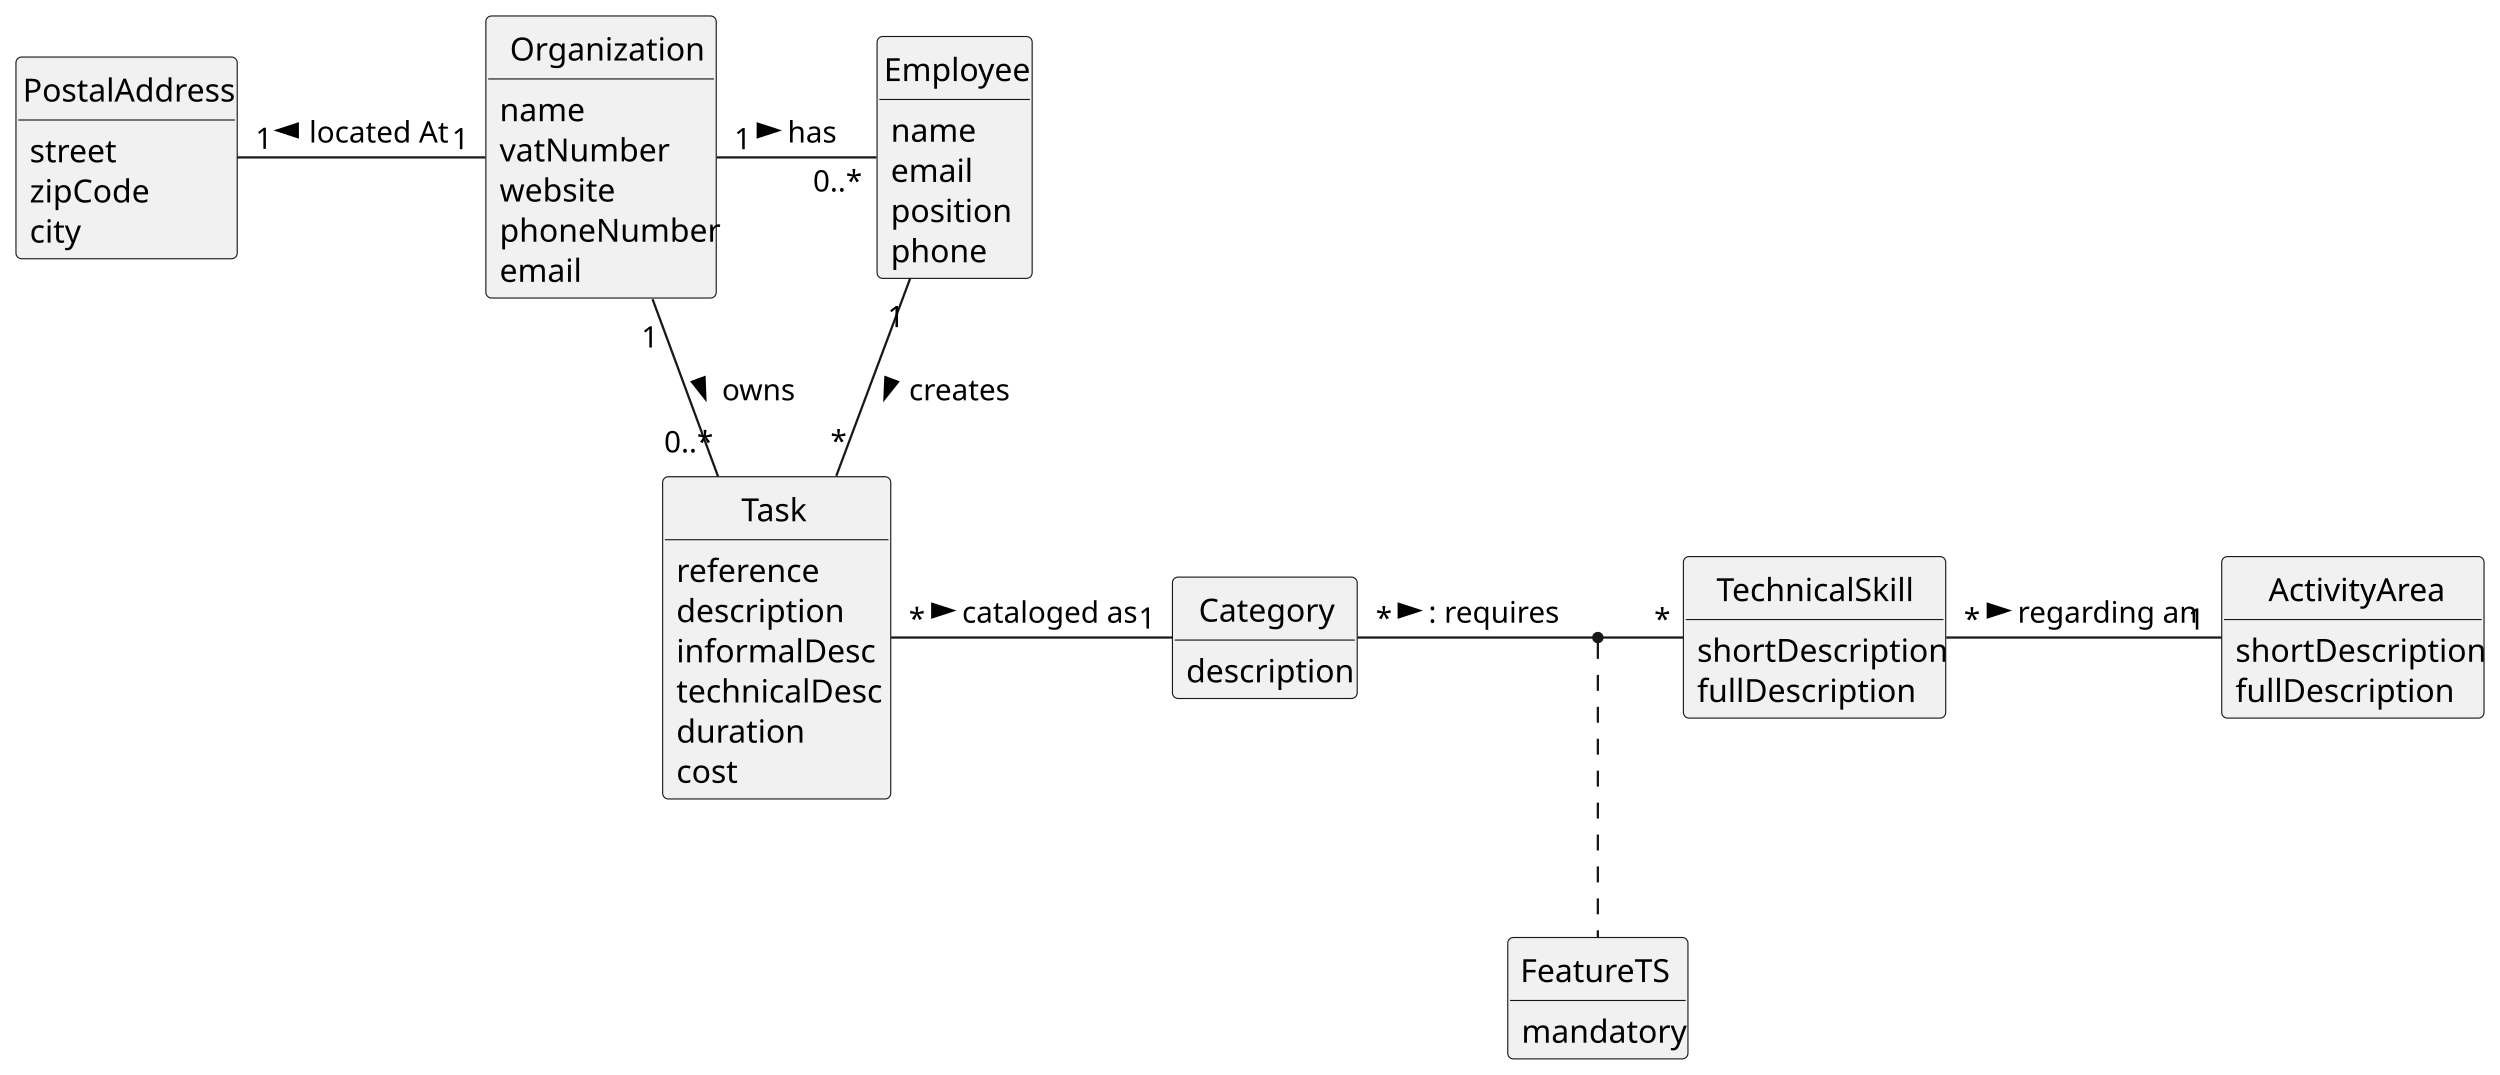
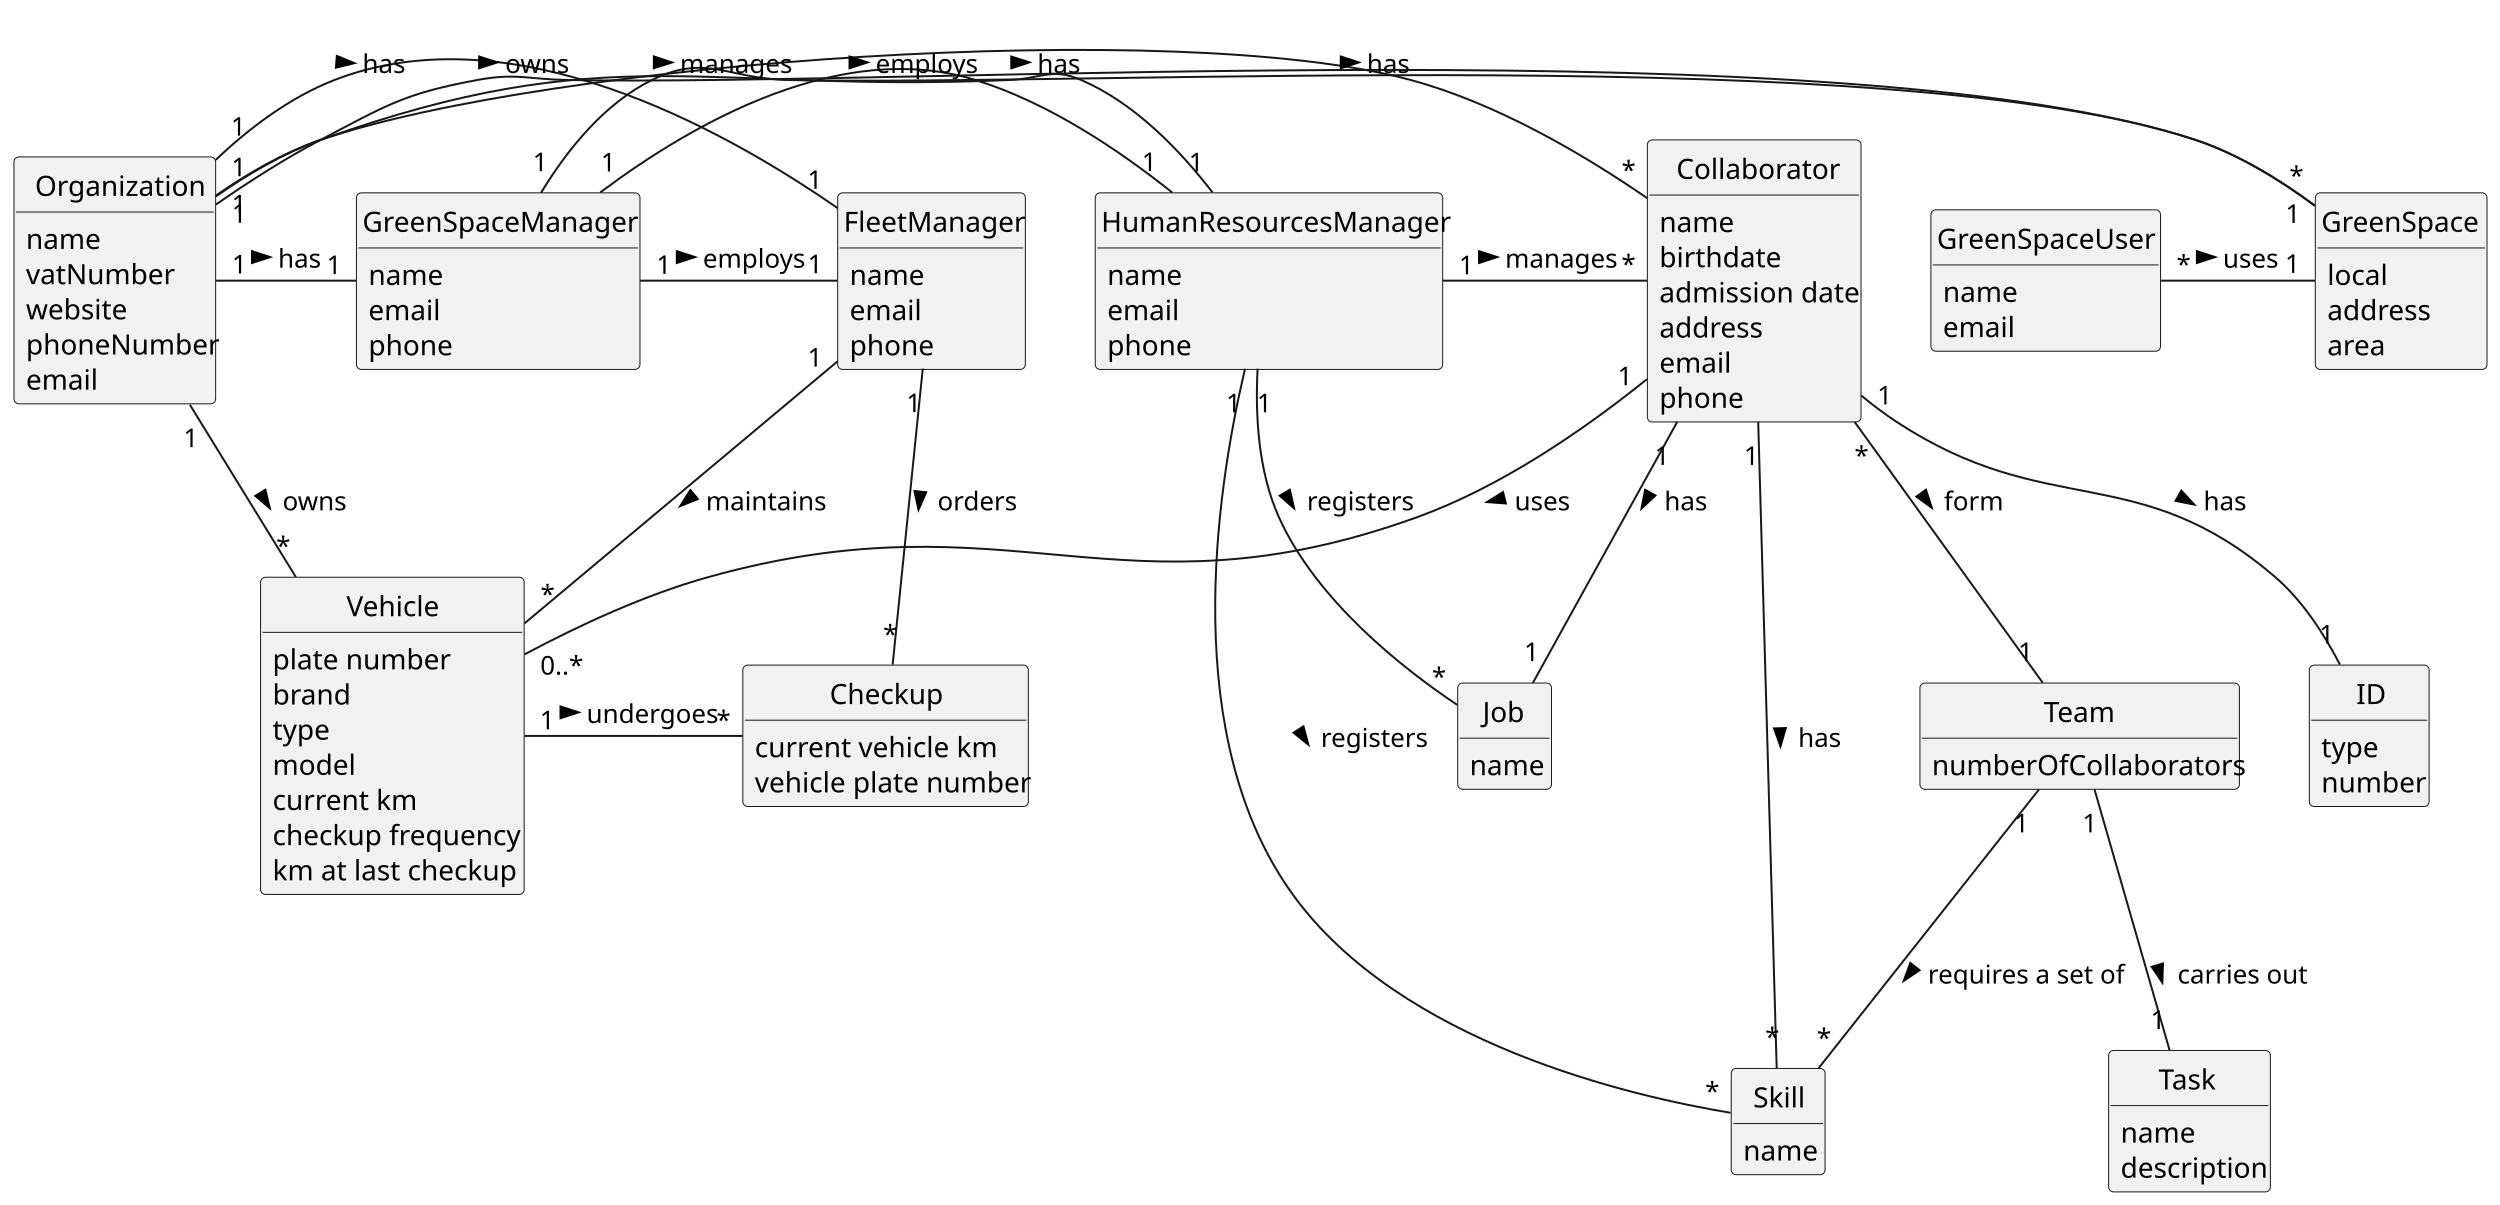
- <svg xmlns="http://www.w3.org/2000/svg" contentStyleType="text/css" height="471px" preserveAspectRatio="none" style="width:1096px;height:471px;background:#FFFFFF;" version="1.1" viewBox="0 0 1096 471" width="1096px" zoomAndPan="magnify">
+ <svg xmlns="http://www.w3.org/2000/svg" contentStyleType="text/css" height="603px" preserveAspectRatio="none" style="width:1252px;height:603px;background:#FFFFFF;" version="1.1" viewBox="0 0 1252 603" width="1252px" zoomAndPan="magnify">
  <defs />
  <g>
+     <g id="elem_GreenSpace">
+       <rect codeLine="10" fill="#F1F1F1" height="88.438" id="GreenSpace" rx="2.5" ry="2.5" style="stroke:#181818;stroke-width:0.5;" width="86" x="1159.5" y="96.57" />
+       <text fill="#000000" font-family="sans-serif" font-size="14" lengthAdjust="spacing" textLength="80" x="1162.5" y="116.103">GreenSpace</text>
+       <line style="stroke:#181818;stroke-width:0.5;" x1="1160.5" x2="1244.5" y1="124.179" y2="124.179" />
+       <text fill="#000000" font-family="sans-serif" font-size="14" lengthAdjust="spacing" textLength="29" x="1165.5" y="142.713">local</text>
+       <text fill="#000000" font-family="sans-serif" font-size="14" lengthAdjust="spacing" textLength="51" x="1165.5" y="160.322">address</text>
+       <text fill="#000000" font-family="sans-serif" font-size="14" lengthAdjust="spacing" textLength="29" x="1165.5" y="177.931">area</text>
+     </g>
    <g id="elem_Organization">
-       <rect codeLine="16" fill="#F1F1F1" height="123.656" id="Organization" rx="2.5" ry="2.5" style="stroke:#181818;stroke-width:0.5;" width="101" x="213" y="7" />
-       <text fill="#000000" font-family="sans-serif" font-size="14" lengthAdjust="spacing" textLength="80" x="223.5" y="26.533">Organization</text>
-       <line style="stroke:#181818;stroke-width:0.5;" x1="214" x2="313" y1="34.609" y2="34.609" />
-       <text fill="#000000" font-family="sans-serif" font-size="14" lengthAdjust="spacing" textLength="35" x="219" y="53.143">name</text>
-       <text fill="#000000" font-family="sans-serif" font-size="14" lengthAdjust="spacing" textLength="68" x="219" y="70.752">vatNumber</text>
-       <text fill="#000000" font-family="sans-serif" font-size="14" lengthAdjust="spacing" textLength="47" x="219" y="88.361">website</text>
-       <text fill="#000000" font-family="sans-serif" font-size="14" lengthAdjust="spacing" textLength="89" x="219" y="105.971">phoneNumber</text>
-       <text fill="#000000" font-family="sans-serif" font-size="14" lengthAdjust="spacing" textLength="33" x="219" y="123.58">email</text>
+       <rect codeLine="16" fill="#F1F1F1" height="123.656" id="Organization" rx="2.5" ry="2.5" style="stroke:#181818;stroke-width:0.5;" width="101" x="7" y="78.57" />
+       <text fill="#000000" font-family="sans-serif" font-size="14" lengthAdjust="spacing" textLength="80" x="17.5" y="98.103">Organization</text>
+       <line style="stroke:#181818;stroke-width:0.5;" x1="8" x2="107" y1="106.179" y2="106.179" />
+       <text fill="#000000" font-family="sans-serif" font-size="14" lengthAdjust="spacing" textLength="35" x="13" y="124.713">name</text>
+       <text fill="#000000" font-family="sans-serif" font-size="14" lengthAdjust="spacing" textLength="68" x="13" y="142.322">vatNumber</text>
+       <text fill="#000000" font-family="sans-serif" font-size="14" lengthAdjust="spacing" textLength="47" x="13" y="159.931">website</text>
+       <text fill="#000000" font-family="sans-serif" font-size="14" lengthAdjust="spacing" textLength="89" x="13" y="177.541">phoneNumber</text>
+       <text fill="#000000" font-family="sans-serif" font-size="14" lengthAdjust="spacing" textLength="33" x="13" y="195.15">email</text>
+     </g>
+     <g id="elem_Vehicle">
+       <rect codeLine="24" fill="#F1F1F1" height="158.875" id="Vehicle" rx="2.5" ry="2.5" style="stroke:#181818;stroke-width:0.5;" width="132" x="130.5" y="289.07" />
+       <text fill="#000000" font-family="sans-serif" font-size="14" lengthAdjust="spacing" textLength="46" x="173.5" y="308.603">Vehicle</text>
+       <line style="stroke:#181818;stroke-width:0.5;" x1="131.5" x2="261.5" y1="316.679" y2="316.679" />
+       <text fill="#000000" font-family="sans-serif" font-size="14" lengthAdjust="spacing" textLength="83" x="136.5" y="335.213">plate number</text>
+       <text fill="#000000" font-family="sans-serif" font-size="14" lengthAdjust="spacing" textLength="37" x="136.5" y="352.822">brand</text>
+       <text fill="#000000" font-family="sans-serif" font-size="14" lengthAdjust="spacing" textLength="27" x="136.5" y="370.431">type</text>
+       <text fill="#000000" font-family="sans-serif" font-size="14" lengthAdjust="spacing" textLength="38" x="136.5" y="388.041">model</text>
+       <text fill="#000000" font-family="sans-serif" font-size="14" lengthAdjust="spacing" textLength="67" x="136.5" y="405.65">current km</text>
+       <text fill="#000000" font-family="sans-serif" font-size="14" lengthAdjust="spacing" textLength="120" x="136.5" y="423.26">checkup frequency</text>
+       <text fill="#000000" font-family="sans-serif" font-size="14" lengthAdjust="spacing" textLength="117" x="136.5" y="440.869">km at last checkup</text>
+     </g>
+     <g id="elem_Checkup">
+       <rect codeLine="34" fill="#F1F1F1" height="70.828" id="Checkup" rx="2.5" ry="2.5" style="stroke:#181818;stroke-width:0.5;" width="143" x="372" y="333.07" />
+       <text fill="#000000" font-family="sans-serif" font-size="14" lengthAdjust="spacing" textLength="56" x="415.5" y="352.603">Checkup</text>
+       <line style="stroke:#181818;stroke-width:0.5;" x1="373" x2="514" y1="360.679" y2="360.679" />
+       <text fill="#000000" font-family="sans-serif" font-size="14" lengthAdjust="spacing" textLength="115" x="378" y="379.213">current vehicle km</text>
+       <text fill="#000000" font-family="sans-serif" font-size="14" lengthAdjust="spacing" textLength="131" x="378" y="396.822">vehicle plate number</text>
+     </g>
+     <g id="elem_FleetManager">
+       <rect codeLine="39" fill="#F1F1F1" height="88.438" id="FleetManager" rx="2.5" ry="2.5" style="stroke:#181818;stroke-width:0.5;" width="94" x="419.5" y="96.57" />
+       <text fill="#000000" font-family="sans-serif" font-size="14" lengthAdjust="spacing" textLength="88" x="422.5" y="116.103">FleetManager</text>
+       <line style="stroke:#181818;stroke-width:0.5;" x1="420.5" x2="512.5" y1="124.179" y2="124.179" />
+       <text fill="#000000" font-family="sans-serif" font-size="14" lengthAdjust="spacing" textLength="35" x="425.5" y="142.713">name</text>
+       <text fill="#000000" font-family="sans-serif" font-size="14" lengthAdjust="spacing" textLength="33" x="425.5" y="160.322">email</text>
+       <text fill="#000000" font-family="sans-serif" font-size="14" lengthAdjust="spacing" textLength="40" x="425.5" y="177.931">phone</text>
+     </g>
+     <g id="elem_HumanResourcesManager">
+       <rect codeLine="45" fill="#F1F1F1" height="88.438" id="HumanResourcesManager" rx="2.5" ry="2.5" style="stroke:#181818;stroke-width:0.5;" width="174" x="548.5" y="96.57" />
+       <text fill="#000000" font-family="sans-serif" font-size="14" lengthAdjust="spacing" textLength="168" x="551.5" y="116.103">HumanResourcesManager</text>
+       <line style="stroke:#181818;stroke-width:0.5;" x1="549.5" x2="721.5" y1="124.179" y2="124.179" />
+       <text fill="#000000" font-family="sans-serif" font-size="14" lengthAdjust="spacing" textLength="35" x="554.5" y="142.713">name</text>
+       <text fill="#000000" font-family="sans-serif" font-size="14" lengthAdjust="spacing" textLength="33" x="554.5" y="160.322">email</text>
+       <text fill="#000000" font-family="sans-serif" font-size="14" lengthAdjust="spacing" textLength="40" x="554.5" y="177.931">phone</text>
+     </g>
+     <g id="elem_GreenSpaceManager">
+       <rect codeLine="51" fill="#F1F1F1" height="88.438" id="GreenSpaceManager" rx="2.5" ry="2.5" style="stroke:#181818;stroke-width:0.5;" width="142" x="178.5" y="96.57" />
+       <text fill="#000000" font-family="sans-serif" font-size="14" lengthAdjust="spacing" textLength="136" x="181.5" y="116.103">GreenSpaceManager</text>
+       <line style="stroke:#181818;stroke-width:0.5;" x1="179.5" x2="319.5" y1="124.179" y2="124.179" />
+       <text fill="#000000" font-family="sans-serif" font-size="14" lengthAdjust="spacing" textLength="35" x="184.5" y="142.713">name</text>
+       <text fill="#000000" font-family="sans-serif" font-size="14" lengthAdjust="spacing" textLength="33" x="184.5" y="160.322">email</text>
+       <text fill="#000000" font-family="sans-serif" font-size="14" lengthAdjust="spacing" textLength="40" x="184.5" y="177.931">phone</text>
+     </g>
+     <g id="elem_GreenSpaceUser">
+       <rect codeLine="57" fill="#F1F1F1" height="70.828" id="GreenSpaceUser" rx="2.5" ry="2.5" style="stroke:#181818;stroke-width:0.5;" width="115" x="967" y="105.07" />
+       <text fill="#000000" font-family="sans-serif" font-size="14" lengthAdjust="spacing" textLength="109" x="970" y="124.603">GreenSpaceUser</text>
+       <line style="stroke:#181818;stroke-width:0.5;" x1="968" x2="1081" y1="132.679" y2="132.679" />
+       <text fill="#000000" font-family="sans-serif" font-size="14" lengthAdjust="spacing" textLength="35" x="973" y="151.213">name</text>
+       <text fill="#000000" font-family="sans-serif" font-size="14" lengthAdjust="spacing" textLength="33" x="973" y="168.822">email</text>
+     </g>
+     <g id="elem_Collaborator">
+       <rect codeLine="62" fill="#F1F1F1" height="141.266" id="Collaborator" rx="2.5" ry="2.5" style="stroke:#181818;stroke-width:0.5;" width="107" x="825" y="70.07" />
+       <text fill="#000000" font-family="sans-serif" font-size="14" lengthAdjust="spacing" textLength="78" x="839.5" y="89.603">Collaborator</text>
+       <line style="stroke:#181818;stroke-width:0.5;" x1="826" x2="931" y1="97.679" y2="97.679" />
+       <text fill="#000000" font-family="sans-serif" font-size="14" lengthAdjust="spacing" textLength="35" x="831" y="116.213">name</text>
+       <text fill="#000000" font-family="sans-serif" font-size="14" lengthAdjust="spacing" textLength="56" x="831" y="133.822">birthdate</text>
+       <text fill="#000000" font-family="sans-serif" font-size="14" lengthAdjust="spacing" textLength="95" x="831" y="151.431">admission date</text>
+       <text fill="#000000" font-family="sans-serif" font-size="14" lengthAdjust="spacing" textLength="51" x="831" y="169.041">address</text>
+       <text fill="#000000" font-family="sans-serif" font-size="14" lengthAdjust="spacing" textLength="33" x="831" y="186.65">email</text>
+       <text fill="#000000" font-family="sans-serif" font-size="14" lengthAdjust="spacing" textLength="40" x="831" y="204.26">phone</text>
+     </g>
+     <g id="elem_ID">
+       <rect codeLine="71" fill="#F1F1F1" height="70.828" id="ID" rx="2.5" ry="2.5" style="stroke:#181818;stroke-width:0.5;" width="60" x="1156.5" y="333.07" />
+       <text fill="#000000" font-family="sans-serif" font-size="14" lengthAdjust="spacing" textLength="13" x="1180" y="352.603">ID</text>
+       <line style="stroke:#181818;stroke-width:0.5;" x1="1157.5" x2="1215.5" y1="360.679" y2="360.679" />
+       <text fill="#000000" font-family="sans-serif" font-size="14" lengthAdjust="spacing" textLength="27" x="1162.5" y="379.213">type</text>
+       <text fill="#000000" font-family="sans-serif" font-size="14" lengthAdjust="spacing" textLength="48" x="1162.5" y="396.822">number</text>
+     </g>
+     <g id="elem_Job">
+       <rect codeLine="76" fill="#F1F1F1" height="53.219" id="Job" rx="2.5" ry="2.5" style="stroke:#181818;stroke-width:0.5;" width="47" x="730" y="342.07" />
+       <text fill="#000000" font-family="sans-serif" font-size="14" lengthAdjust="spacing" textLength="22" x="742.5" y="361.603">Job</text>
+       <line style="stroke:#181818;stroke-width:0.5;" x1="731" x2="776" y1="369.679" y2="369.679" />
+       <text fill="#000000" font-family="sans-serif" font-size="14" lengthAdjust="spacing" textLength="35" x="736" y="388.213">name</text>
+     </g>
+     <g id="elem_Skill">
+       <rect codeLine="80" fill="#F1F1F1" height="53.219" id="Skill" rx="2.5" ry="2.5" style="stroke:#181818;stroke-width:0.5;" width="47" x="867" y="535.07" />
+       <text fill="#000000" font-family="sans-serif" font-size="14" lengthAdjust="spacing" textLength="25" x="878" y="554.603">Skill</text>
+       <line style="stroke:#181818;stroke-width:0.5;" x1="868" x2="913" y1="562.679" y2="562.679" />
+       <text fill="#000000" font-family="sans-serif" font-size="14" lengthAdjust="spacing" textLength="35" x="873" y="581.213">name</text>
+     </g>
+     <g id="elem_Team">
+       <rect codeLine="84" fill="#F1F1F1" height="53.219" id="Team" rx="2.5" ry="2.5" style="stroke:#181818;stroke-width:0.5;" width="160" x="961.5" y="342.07" />
+       <text fill="#000000" font-family="sans-serif" font-size="14" lengthAdjust="spacing" textLength="36" x="1023.5" y="361.603">Team</text>
+       <line style="stroke:#181818;stroke-width:0.5;" x1="962.5" x2="1120.5" y1="369.679" y2="369.679" />
+       <text fill="#000000" font-family="sans-serif" font-size="14" lengthAdjust="spacing" textLength="148" x="967.5" y="388.213">numberOfCollaborators</text>
    </g>
    <g id="elem_Task">
-       <rect codeLine="24" fill="#F1F1F1" height="141.266" id="Task" rx="2.5" ry="2.5" style="stroke:#181818;stroke-width:0.5;" width="100" x="290.5" y="209" />
-       <text fill="#000000" font-family="sans-serif" font-size="14" lengthAdjust="spacing" textLength="31" x="325" y="228.533">Task</text>
-       <line style="stroke:#181818;stroke-width:0.5;" x1="291.5" x2="389.5" y1="236.609" y2="236.609" />
-       <text fill="#000000" font-family="sans-serif" font-size="14" lengthAdjust="spacing" textLength="61" x="296.5" y="255.143">reference</text>
-       <text fill="#000000" font-family="sans-serif" font-size="14" lengthAdjust="spacing" textLength="69" x="296.5" y="272.752">description</text>
-       <text fill="#000000" font-family="sans-serif" font-size="14" lengthAdjust="spacing" textLength="82" x="296.5" y="290.361">informalDesc</text>
-       <text fill="#000000" font-family="sans-serif" font-size="14" lengthAdjust="spacing" textLength="88" x="296.5" y="307.971">technicalDesc</text>
-       <text fill="#000000" font-family="sans-serif" font-size="14" lengthAdjust="spacing" textLength="52" x="296.5" y="325.58">duration</text>
-       <text fill="#000000" font-family="sans-serif" font-size="14" lengthAdjust="spacing" textLength="26" x="296.5" y="343.19">cost</text>
-     </g>
-     <g id="elem_Category">
-       <rect codeLine="33" fill="#F1F1F1" height="53.219" id="Category" rx="2.5" ry="2.5" style="stroke:#181818;stroke-width:0.5;" width="81" x="514" y="253" />
-       <text fill="#000000" font-family="sans-serif" font-size="14" lengthAdjust="spacing" textLength="58" x="525.5" y="272.533">Category</text>
-       <line style="stroke:#181818;stroke-width:0.5;" x1="515" x2="594" y1="280.609" y2="280.609" />
-       <text fill="#000000" font-family="sans-serif" font-size="14" lengthAdjust="spacing" textLength="69" x="520" y="299.143">description</text>
-     </g>
-     <g id="elem_Employee">
-       <rect codeLine="37" fill="#F1F1F1" height="106.047" id="Employee" rx="2.5" ry="2.5" style="stroke:#181818;stroke-width:0.5;" width="68" x="384.5" y="16" />
-       <text fill="#000000" font-family="sans-serif" font-size="14" lengthAdjust="spacing" textLength="62" x="387.5" y="35.533">Employee</text>
-       <line style="stroke:#181818;stroke-width:0.5;" x1="385.5" x2="451.5" y1="43.609" y2="43.609" />
-       <text fill="#000000" font-family="sans-serif" font-size="14" lengthAdjust="spacing" textLength="35" x="390.5" y="62.143">name</text>
-       <text fill="#000000" font-family="sans-serif" font-size="14" lengthAdjust="spacing" textLength="33" x="390.5" y="79.752">email</text>
-       <text fill="#000000" font-family="sans-serif" font-size="14" lengthAdjust="spacing" textLength="49" x="390.5" y="97.361">position</text>
-       <text fill="#000000" font-family="sans-serif" font-size="14" lengthAdjust="spacing" textLength="40" x="390.5" y="114.971">phone</text>
-     </g>
-     <g id="elem_TechnicalSkill">
-       <rect codeLine="44" fill="#F1F1F1" height="70.828" id="TechnicalSkill" rx="2.5" ry="2.5" style="stroke:#181818;stroke-width:0.5;" width="115" x="738" y="244" />
-       <text fill="#000000" font-family="sans-serif" font-size="14" lengthAdjust="spacing" textLength="86" x="752.5" y="263.533">TechnicalSkill</text>
-       <line style="stroke:#181818;stroke-width:0.5;" x1="739" x2="852" y1="271.609" y2="271.609" />
-       <text fill="#000000" font-family="sans-serif" font-size="14" lengthAdjust="spacing" textLength="103" x="744" y="290.143">shortDescription</text>
-       <text fill="#000000" font-family="sans-serif" font-size="14" lengthAdjust="spacing" textLength="89" x="744" y="307.752">fullDescription</text>
-     </g>
-     <g id="elem_ActivityArea">
-       <rect codeLine="49" fill="#F1F1F1" height="70.828" id="ActivityArea" rx="2.5" ry="2.5" style="stroke:#181818;stroke-width:0.5;" width="115" x="974" y="244" />
-       <text fill="#000000" font-family="sans-serif" font-size="14" lengthAdjust="spacing" textLength="74" x="994.5" y="263.533">ActivityArea</text>
-       <line style="stroke:#181818;stroke-width:0.5;" x1="975" x2="1088" y1="271.609" y2="271.609" />
-       <text fill="#000000" font-family="sans-serif" font-size="14" lengthAdjust="spacing" textLength="103" x="980" y="290.143">shortDescription</text>
-       <text fill="#000000" font-family="sans-serif" font-size="14" lengthAdjust="spacing" textLength="89" x="980" y="307.752">fullDescription</text>
-     </g>
-     <g id="elem_FeatureTS">
-       <rect codeLine="54" fill="#F1F1F1" height="53.219" id="FeatureTS" rx="2.5" ry="2.5" style="stroke:#181818;stroke-width:0.5;" width="79" x="661" y="411" />
-       <text fill="#000000" font-family="sans-serif" font-size="14" lengthAdjust="spacing" textLength="68" x="666.5" y="430.533">FeatureTS</text>
-       <line style="stroke:#181818;stroke-width:0.5;" x1="662" x2="739" y1="438.609" y2="438.609" />
-       <text fill="#000000" font-family="sans-serif" font-size="14" lengthAdjust="spacing" textLength="67" x="667" y="457.143">mandatory</text>
-     </g>
-     <g id="elem_PostalAddress">
-       <rect codeLine="63" fill="#F1F1F1" height="88.438" id="PostalAddress" rx="2.5" ry="2.5" style="stroke:#181818;stroke-width:0.5;" width="97" x="7" y="25" />
-       <text fill="#000000" font-family="sans-serif" font-size="14" lengthAdjust="spacing" textLength="91" x="10" y="44.533">PostalAddress</text>
-       <line style="stroke:#181818;stroke-width:0.5;" x1="8" x2="103" y1="52.609" y2="52.609" />
-       <text fill="#000000" font-family="sans-serif" font-size="14" lengthAdjust="spacing" textLength="36" x="13" y="71.143">street</text>
-       <text fill="#000000" font-family="sans-serif" font-size="14" lengthAdjust="spacing" textLength="51" x="13" y="88.752">zipCode</text>
-       <text fill="#000000" font-family="sans-serif" font-size="14" lengthAdjust="spacing" textLength="21" x="13" y="106.361">city</text>
-     </g>
-     <ellipse cx="700.5" cy="279.5" fill="#181818" rx="2" ry="2" style="stroke:#181818;stroke-width:1.0;" />
-     <g id="link_Organization_Employee">
-       <path codeLine="70" d="M314.25,69 C337.21,69 363.73,69 384.28,69 " fill="none" id="Organization-Employee" style="stroke:#181818;stroke-width:1.0;" />
-       <polygon fill="#000000" points="341.25,57.176,332.205,54.237,332.205,60.115,341.25,57.176" style="stroke:#000000;stroke-width:1.0;" />
-       <text fill="#000000" font-family="sans-serif" font-size="13" lengthAdjust="spacing" textLength="21" x="345.25" y="62.495">has</text>
-       <text fill="#000000" font-family="sans-serif" font-size="13" lengthAdjust="spacing" textLength="7" x="321.879" y="65.419">1</text>
-       <text fill="#000000" font-family="sans-serif" font-size="13" lengthAdjust="spacing" textLength="20" x="356.403" y="83.947">0..*</text>
-     </g>
-     <g id="link_Organization_Task">
-       <path codeLine="71" d="M286.08,131.15 C295.09,155.54 305.51,183.75 314.81,208.92 " fill="none" id="Organization-Task" style="stroke:#181818;stroke-width:1.0;" />
-       <polygon fill="#000000" points="309.233,174.866,308.855,165.363,303.341,167.4,309.233,174.866" style="stroke:#000000;stroke-width:1.0;" />
-       <text fill="#000000" font-family="sans-serif" font-size="13" lengthAdjust="spacing" textLength="30" x="316.5" y="175.495">owns</text>
-       <text fill="#000000" font-family="sans-serif" font-size="13" lengthAdjust="spacing" textLength="7" x="281.167" y="152.356">1</text>
-       <text fill="#000000" font-family="sans-serif" font-size="13" lengthAdjust="spacing" textLength="20" x="291.13" y="198.316">0..*</text>
-     </g>
-     <g id="link_Employee_Task">
-       <path codeLine="73" d="M399.02,122.08 C389.23,148.25 377.22,180.34 366.64,208.62 " fill="none" id="Employee-Task" style="stroke:#181818;stroke-width:1.0;" />
-       <polygon fill="#000000" points="387.748,174.859,393.67,167.417,388.165,165.357,387.748,174.859" style="stroke:#000000;stroke-width:1.0;" />
-       <text fill="#000000" font-family="sans-serif" font-size="13" lengthAdjust="spacing" textLength="43" x="398.5" y="175.495">creates</text>
-       <text fill="#000000" font-family="sans-serif" font-size="13" lengthAdjust="spacing" textLength="7" x="389.076" y="143.421">1</text>
-       <text fill="#000000" font-family="sans-serif" font-size="13" lengthAdjust="spacing" textLength="5" x="364.078" y="197.985">*</text>
-     </g>
-     <g id="link_Task_Category">
-       <path codeLine="75" d="M390.67,279.5 C428.23,279.5 478.94,279.5 513.95,279.5 " fill="none" id="Task-Category" style="stroke:#181818;stroke-width:1.0;" />
-       <polygon fill="#000000" points="417.75,267.676,408.705,264.737,408.705,270.615,417.75,267.676" style="stroke:#000000;stroke-width:1.0;" />
-       <text fill="#000000" font-family="sans-serif" font-size="13" lengthAdjust="spacing" textLength="74" x="421.75" y="272.995">cataloged as</text>
-       <text fill="#000000" font-family="sans-serif" font-size="13" lengthAdjust="spacing" textLength="5" x="398.406" y="275.826">*</text>
-       <text fill="#000000" font-family="sans-serif" font-size="13" lengthAdjust="spacing" textLength="7" x="499.104" y="275.582">1</text>
-     </g>
-     <g id="link_TechnicalSkill_ActivityArea">
-       <path codeLine="76" d="M853.23,279.5 C889.94,279.5 937.28,279.5 973.96,279.5 " fill="none" id="TechnicalSkill-ActivityArea" style="stroke:#181818;stroke-width:1.0;" />
-       <polygon fill="#000000" points="880.5,267.676,871.455,264.737,871.455,270.615,880.5,267.676" style="stroke:#000000;stroke-width:1.0;" />
-       <text fill="#000000" font-family="sans-serif" font-size="13" lengthAdjust="spacing" textLength="71" x="884.5" y="272.995">regarding an</text>
-       <text fill="#000000" font-family="sans-serif" font-size="13" lengthAdjust="spacing" textLength="5" x="860.947" y="276.004">*</text>
-       <text fill="#000000" font-family="sans-serif" font-size="13" lengthAdjust="spacing" textLength="7" x="959.139" y="276.004">1</text>
-     </g>
-     <g id="link_Category_apoint16">
-       <path d="M595.17,279.5 C633.64,279.5 687.14,279.5 698.38,279.5 " fill="none" id="Category-apoint16" style="stroke:#181818;stroke-width:1.0;" />
-       <polygon fill="#000000" points="622.25,267.676,613.205,264.737,613.205,270.615,622.25,267.676" style="stroke:#000000;stroke-width:1.0;" />
-       <text fill="#000000" font-family="sans-serif" font-size="13" lengthAdjust="spacing" textLength="54" x="626.25" y="272.995">: requires</text>
-       <text fill="#000000" font-family="sans-serif" font-size="13" lengthAdjust="spacing" textLength="5" x="603.13" y="275.532">*</text>
-     </g>
-     <g id="link_apoint16_TechnicalSkill">
-       <path d="M702.73,279.5 C714.44,279.5 726.16,279.5 737.88,279.5 " fill="none" id="apoint16-TechnicalSkill" style="stroke:#181818;stroke-width:1.0;" />
-       <text fill="#000000" font-family="sans-serif" font-size="13" lengthAdjust="spacing" textLength="5" x="725.177" y="276.004">*</text>
-     </g>
-     <g id="link_apoint16_FeatureTS">
-       <path d="M700.5,281.85 C700.5,292.96 700.5,369.96 700.5,410.95 " fill="none" id="apoint16-FeatureTS" style="stroke:#181818;stroke-width:1.0;stroke-dasharray:7.0,7.0;" />
-     </g>
-     <g id="link_PostalAddress_Organization">
-       <path codeLine="81" d="M104,69 C136.66,69 179.63,69 212.74,69 " fill="none" id="PostalAddress-Organization" style="stroke:#181818;stroke-width:1.0;" />
-       <polygon fill="#000000" points="121.5,57.176,130.545,60.115,130.545,54.237,121.5,57.176" style="stroke:#000000;stroke-width:1.0;" />
-       <text fill="#000000" font-family="sans-serif" font-size="13" lengthAdjust="spacing" textLength="59" x="135.5" y="62.495">located At</text>
-       <text fill="#000000" font-family="sans-serif" font-size="13" lengthAdjust="spacing" textLength="7" x="111.963" y="65.263">1</text>
-       <text fill="#000000" font-family="sans-serif" font-size="13" lengthAdjust="spacing" textLength="7" x="198.11" y="65.419">1</text>
+       <rect codeLine="88" fill="#F1F1F1" height="70.828" id="Task" rx="2.5" ry="2.5" style="stroke:#181818;stroke-width:0.5;" width="81" x="1056" y="526.07" />
+       <text fill="#000000" font-family="sans-serif" font-size="14" lengthAdjust="spacing" textLength="31" x="1081" y="545.603">Task</text>
+       <line style="stroke:#181818;stroke-width:0.5;" x1="1057" x2="1136" y1="553.679" y2="553.679" />
+       <text fill="#000000" font-family="sans-serif" font-size="14" lengthAdjust="spacing" textLength="35" x="1062" y="572.213">name</text>
+       <text fill="#000000" font-family="sans-serif" font-size="14" lengthAdjust="spacing" textLength="69" x="1062" y="589.822">description</text>
+     </g>
+     <g id="link_Organization_Collaborator">
+       <path codeLine="93" d="M108.25,97.86 C124.04,86.85 142.15,76.35 160.5,70.07 C275.48,30.75 589.21,8.31 706.5,40.07 C749.4,51.68 792.57,76.96 824.93,99.26 " fill="none" id="Organization-Collaborator" style="stroke:#181818;stroke-width:1.0;" />
+       <polygon fill="#000000" points="680.5,31.256,671.461,28.299,671.449,34.177,680.5,31.256" style="stroke:#000000;stroke-width:1.0;" />
+       <text fill="#000000" font-family="sans-serif" font-size="13" lengthAdjust="spacing" textLength="21" x="684.5" y="36.565">has</text>
+       <text fill="#000000" font-family="sans-serif" font-size="13" lengthAdjust="spacing" textLength="7" x="115.879" y="88.273">1</text>
+       <text fill="#000000" font-family="sans-serif" font-size="13" lengthAdjust="spacing" textLength="5" x="812.045" y="89.827">*</text>
+     </g>
+     <g id="link_Organization_FleetManager">
+       <path codeLine="94" d="M108.05,80.02 C125.09,63.91 145.43,48.63 167.5,40.07 C255.31,6 360.1,63.08 419.41,104.2 " fill="none" id="Organization-FleetManager" style="stroke:#181818;stroke-width:1.0;" />
+       <polygon fill="#000000" points="177.485,31.633,168.695,28.003,168.239,33.863,177.485,31.633" style="stroke:#000000;stroke-width:1.0;" />
+       <text fill="#000000" font-family="sans-serif" font-size="13" lengthAdjust="spacing" textLength="21" x="181.5" y="36.565">has</text>
+       <text fill="#000000" font-family="sans-serif" font-size="13" lengthAdjust="spacing" textLength="7" x="115.651" y="67.924">1</text>
+       <text fill="#000000" font-family="sans-serif" font-size="13" lengthAdjust="spacing" textLength="7" x="404.347" y="94.617">1</text>
+     </g>
+     <g id="link_Organization_HumanResourcesManager">
+       <path codeLine="95" d="M108.1,98.37 C123.95,87.3 142.14,76.64 160.5,70.07 C305.42,18.24 351.73,46.74 505.5,40.07 C521.48,39.38 526.82,33.7 541.5,40.07 C568.24,51.67 590.84,75.04 607.18,96.33 " fill="none" id="Organization-HumanResourcesManager" style="stroke:#181818;stroke-width:1.0;" />
+       <polygon fill="#000000" points="515.5,31.225,506.443,28.323,506.467,34.201,515.5,31.225" style="stroke:#000000;stroke-width:1.0;" />
+       <text fill="#000000" font-family="sans-serif" font-size="13" lengthAdjust="spacing" textLength="21" x="519.5" y="36.565">has</text>
+       <text fill="#000000" font-family="sans-serif" font-size="13" lengthAdjust="spacing" textLength="7" x="116.046" y="106.893">1</text>
+       <text fill="#000000" font-family="sans-serif" font-size="13" lengthAdjust="spacing" textLength="7" x="595.308" y="85.819">1</text>
+     </g>
+     <g id="link_Organization_GreenSpaceManager">
+       <path codeLine="96" d="M108.2,140.57 C129.64,140.57 154.99,140.57 178.27,140.57 " fill="none" id="Organization-GreenSpaceManager" style="stroke:#181818;stroke-width:1.0;" />
+       <polygon fill="#000000" points="135.25,128.746,126.205,125.807,126.205,131.685,135.25,128.746" style="stroke:#000000;stroke-width:1.0;" />
+       <text fill="#000000" font-family="sans-serif" font-size="13" lengthAdjust="spacing" textLength="21" x="139.25" y="134.065">has</text>
+       <text fill="#000000" font-family="sans-serif" font-size="13" lengthAdjust="spacing" textLength="7" x="116.161" y="136.941">1</text>
+       <text fill="#000000" font-family="sans-serif" font-size="13" lengthAdjust="spacing" textLength="7" x="163.564" y="137.236">1</text>
+     </g>
+     <g id="link_Organization_GreenSpace">
+       <path codeLine="97" d="M108.15,102.42 C124.37,91.16 142.75,79.37 160.5,70.07 C193.58,52.74 202.27,46.85 239,40.07 C258.67,36.44 264,39.7 284,40.07 C465.31,43.4 927.28,13.28 1099.5,70.07 C1120.9,77.13 1141.92,90.09 1159.32,102.99 " fill="none" id="Organization-GreenSpace" style="stroke:#181818;stroke-width:1.0;" />
+       <polygon fill="#000000" points="249,31.248,239.957,28.305,239.953,34.182,249,31.248" style="stroke:#000000;stroke-width:1.0;" />
+       <text fill="#000000" font-family="sans-serif" font-size="13" lengthAdjust="spacing" textLength="30" x="253" y="36.565">owns</text>
+       <text fill="#000000" font-family="sans-serif" font-size="13" lengthAdjust="spacing" textLength="7" x="116.103" y="111.538">1</text>
+       <text fill="#000000" font-family="sans-serif" font-size="13" lengthAdjust="spacing" textLength="5" x="1146.469" y="92.644">*</text>
+     </g>
+     <g id="link_GreenSpaceManager_GreenSpace">
+       <path codeLine="98" d="M270.94,96.55 C283.84,75.32 302.45,51.94 326.5,40.07 C353.6,26.69 364.28,39.43 394.5,40.07 C551.27,43.4 950.72,20.54 1099.5,70.07 C1120.88,77.19 1141.89,90.16 1159.3,103.05 " fill="none" id="GreenSpaceManager-GreenSpace" style="stroke:#181818;stroke-width:1.0;" />
+       <polygon fill="#000000" points="336.5,31.282,327.476,28.277,327.433,34.155,336.5,31.282" style="stroke:#000000;stroke-width:1.0;" />
+       <text fill="#000000" font-family="sans-serif" font-size="13" lengthAdjust="spacing" textLength="53" x="340.5" y="36.565">manages</text>
+       <text fill="#000000" font-family="sans-serif" font-size="13" lengthAdjust="spacing" textLength="7" x="266.799" y="85.748">1</text>
+       <text fill="#000000" font-family="sans-serif" font-size="13" lengthAdjust="spacing" textLength="7" x="1144.565" y="111.649">1</text>
+     </g>
+     <g id="link_GreenSpaceManager_FleetManager">
+       <path codeLine="99" d="M320.55,140.57 C352.94,140.57 390.4,140.57 419.26,140.57 " fill="none" id="GreenSpaceManager-FleetManager" style="stroke:#181818;stroke-width:1.0;" />
+       <polygon fill="#000000" points="348,128.746,338.955,125.807,338.955,131.685,348,128.746" style="stroke:#000000;stroke-width:1.0;" />
+       <text fill="#000000" font-family="sans-serif" font-size="13" lengthAdjust="spacing" textLength="49" x="352" y="134.065">employs</text>
+       <text fill="#000000" font-family="sans-serif" font-size="13" lengthAdjust="spacing" textLength="7" x="328.704" y="137.185">1</text>
+       <text fill="#000000" font-family="sans-serif" font-size="13" lengthAdjust="spacing" textLength="7" x="404.49" y="136.833">1</text>
+     </g>
+     <g id="link_GreenSpaceManager_HumanResourcesManager">
+       <path codeLine="100" d="M300.62,96.36 C348.29,60.65 421.84,19.46 488.5,40.07 C524.83,51.3 560.18,74.94 587.11,96.47 " fill="none" id="GreenSpaceManager-HumanResourcesManager" style="stroke:#181818;stroke-width:1.0;" />
+       <polygon fill="#000000" points="434.5,31.248,425.456,28.305,425.454,34.183,434.5,31.248" style="stroke:#000000;stroke-width:1.0;" />
+       <text fill="#000000" font-family="sans-serif" font-size="13" lengthAdjust="spacing" textLength="49" x="438.5" y="36.565">employs</text>
+       <text fill="#000000" font-family="sans-serif" font-size="13" lengthAdjust="spacing" textLength="7" x="300.912" y="85.854">1</text>
+       <text fill="#000000" font-family="sans-serif" font-size="13" lengthAdjust="spacing" textLength="7" x="571.84" y="85.655">1</text>
+     </g>
+     <g id="link_GreenSpaceUser_GreenSpace">
+       <path codeLine="101" d="M1082.29,140.57 C1107.37,140.57 1136.22,140.57 1159.38,140.57 " fill="none" id="GreenSpaceUser-GreenSpace" style="stroke:#181818;stroke-width:1.0;" />
+       <polygon fill="#000000" points="1109.25,128.746,1100.205,125.807,1100.205,131.685,1109.25,128.746" style="stroke:#000000;stroke-width:1.0;" />
+       <text fill="#000000" font-family="sans-serif" font-size="13" lengthAdjust="spacing" textLength="28" x="1113.25" y="134.065">uses</text>
+       <text fill="#000000" font-family="sans-serif" font-size="13" lengthAdjust="spacing" textLength="5" x="1090.015" y="137.074">*</text>
+       <text fill="#000000" font-family="sans-serif" font-size="13" lengthAdjust="spacing" textLength="7" x="1144.367" y="136.683">1</text>
+     </g>
+     <g id="link_Organization_Vehicle">
+       <path codeLine="102" d="M95.12,202.73 C111.44,229.27 130.75,260.67 148.12,288.92 " fill="none" id="Organization-Vehicle" style="stroke:#181818;stroke-width:1.0;" />
+       <polygon fill="#000000" points="135.119,254.505,132.885,245.261,127.878,248.339,135.119,254.505" style="stroke:#000000;stroke-width:1.0;" />
+       <text fill="#000000" font-family="sans-serif" font-size="13" lengthAdjust="spacing" textLength="30" x="141.5" y="255.565">owns</text>
+       <text fill="#000000" font-family="sans-serif" font-size="13" lengthAdjust="spacing" textLength="7" x="91.852" y="223.937">1</text>
+       <text fill="#000000" font-family="sans-serif" font-size="13" lengthAdjust="spacing" textLength="5" x="138.27" y="278.084">*</text>
+     </g>
+     <g id="link_Vehicle_Checkup">
+       <path codeLine="103" d="M262.69,368.57 C296.42,368.57 337.47,368.57 371.92,368.57 " fill="none" id="Vehicle-Checkup" style="stroke:#181818;stroke-width:1.0;" />
+       <polygon fill="#000000" points="289.75,356.746,280.705,353.807,280.705,359.685,289.75,356.746" style="stroke:#000000;stroke-width:1.0;" />
+       <text fill="#000000" font-family="sans-serif" font-size="13" lengthAdjust="spacing" textLength="60" x="293.75" y="362.065">undergoes</text>
+       <text fill="#000000" font-family="sans-serif" font-size="13" lengthAdjust="spacing" textLength="7" x="270.312" y="365.216">1</text>
+       <text fill="#000000" font-family="sans-serif" font-size="13" lengthAdjust="spacing" textLength="5" x="358.817" y="365.219">*</text>
+     </g>
+     <g id="link_HumanResourcesManager_Collaborator">
+       <path codeLine="104" d="M722.54,140.57 C756.72,140.57 794.87,140.57 824.88,140.57 " fill="none" id="HumanResourcesManager-Collaborator" style="stroke:#181818;stroke-width:1.0;" />
+       <polygon fill="#000000" points="749.75,128.746,740.705,125.807,740.705,131.685,749.75,128.746" style="stroke:#000000;stroke-width:1.0;" />
+       <text fill="#000000" font-family="sans-serif" font-size="13" lengthAdjust="spacing" textLength="53" x="753.75" y="134.065">manages</text>
+       <text fill="#000000" font-family="sans-serif" font-size="13" lengthAdjust="spacing" textLength="7" x="730.604" y="137.349">1</text>
+       <text fill="#000000" font-family="sans-serif" font-size="13" lengthAdjust="spacing" textLength="5" x="811.988" y="136.946">*</text>
+     </g>
+     <g id="link_Collaborator_Vehicle">
+       <path codeLine="105" d="M824.79,189.89 C793.46,215.1 751.86,243.8 709.5,259.07 C560.54,312.76 506.99,246.42 354.5,289.07 C322.94,297.9 290.16,313.06 262.69,327.72 " fill="none" id="Collaborator-Vehicle" style="stroke:#181818;stroke-width:1.0;" />
+       <polygon fill="#000000" points="744.644,251.436,754.129,252.137,752.729,246.428,744.644,251.436" style="stroke:#000000;stroke-width:1.0;" />
+       <text fill="#000000" font-family="sans-serif" font-size="13" lengthAdjust="spacing" textLength="28" x="758.5" y="255.565">uses</text>
+       <text fill="#000000" font-family="sans-serif" font-size="13" lengthAdjust="spacing" textLength="7" x="810.102" y="192.943">1</text>
+       <text fill="#000000" font-family="sans-serif" font-size="13" lengthAdjust="spacing" textLength="20" x="270.547" y="337.852">0..*</text>
+     </g>
+     <g id="link_HumanResourcesManager_Skill">
+       <path codeLine="106" d="M623.5,184.71 C608.43,248.77 590.91,369.88 647.5,448.07 C701.34,522.45 816.74,549.02 866.67,557.28 " fill="none" id="HumanResourcesManager-Skill" style="stroke:#181818;stroke-width:1.0;" />
+       <polygon fill="#000000" points="655.233,372.933,652.75,363.752,647.828,366.965,655.233,372.933" style="stroke:#000000;stroke-width:1.0;" />
+       <text fill="#000000" font-family="sans-serif" font-size="13" lengthAdjust="spacing" textLength="50" x="661.5" y="374.065">registers</text>
+       <text fill="#000000" font-family="sans-serif" font-size="13" lengthAdjust="spacing" textLength="7" x="614.03" y="206.508">1</text>
+       <text fill="#000000" font-family="sans-serif" font-size="13" lengthAdjust="spacing" textLength="5" x="853.936" y="551.184">*</text>
+     </g>
+     <g id="link_HumanResourcesManager_Job">
+       <path codeLine="107" d="M629.81,184.67 C628.58,207.71 630.08,236 640.5,259.07 C659.41,300.96 702.6,334.83 729.77,353.01 " fill="none" id="HumanResourcesManager-Job" style="stroke:#181818;stroke-width:1.0;" />
+       <polygon fill="#000000" points="648.053,254.545,645.962,245.267,640.908,248.268,648.053,254.545" style="stroke:#000000;stroke-width:1.0;" />
+       <text fill="#000000" font-family="sans-serif" font-size="13" lengthAdjust="spacing" textLength="50" x="654.5" y="255.565">registers</text>
+       <text fill="#000000" font-family="sans-serif" font-size="13" lengthAdjust="spacing" textLength="7" x="629.461" y="206.462">1</text>
+       <text fill="#000000" font-family="sans-serif" font-size="13" lengthAdjust="spacing" textLength="5" x="717.065" y="343.604">*</text>
+     </g>
+     <g id="link_Collaborator_Skill">
+       <path codeLine="108" d="M880.5,211.23 C883.21,306.17 887.95,471.63 889.77,534.94 " fill="none" id="Collaborator-Skill" style="stroke:#181818;stroke-width:1.0;" />
+       <polygon fill="#000000" points="891.643,373.744,894.322,364.618,888.447,364.786,891.643,373.744" style="stroke:#000000;stroke-width:1.0;" />
+       <text fill="#000000" font-family="sans-serif" font-size="13" lengthAdjust="spacing" textLength="21" x="900.5" y="374.065">has</text>
+       <text fill="#000000" font-family="sans-serif" font-size="13" lengthAdjust="spacing" textLength="7" x="873.345" y="232.841">1</text>
+       <text fill="#000000" font-family="sans-serif" font-size="13" lengthAdjust="spacing" textLength="5" x="883.983" y="524.01">*</text>
+     </g>
+     <g id="link_Collaborator_Job">
+       <path codeLine="109" d="M839.98,211.22 C815.44,255.58 785.1,310.44 767.66,341.98 " fill="none" id="Collaborator-Job" style="stroke:#181818;stroke-width:1.0;" />
+       <polygon fill="#000000" points="822.08,254.621,829.029,248.128,823.886,245.284,822.08,254.621" style="stroke:#000000;stroke-width:1.0;" />
+       <text fill="#000000" font-family="sans-serif" font-size="13" lengthAdjust="spacing" textLength="21" x="833.5" y="255.565">has</text>
+       <text fill="#000000" font-family="sans-serif" font-size="13" lengthAdjust="spacing" textLength="7" x="828.647" y="232.83">1</text>
+       <text fill="#000000" font-family="sans-serif" font-size="13" lengthAdjust="spacing" textLength="7" x="763.258" y="331.06">1</text>
+     </g>
+     <g id="link_Collaborator_ID">
+       <path codeLine="110" d="M932.12,198.07 C937.76,202.76 943.59,207.18 949.5,211.07 C1025.75,261.26 1070.3,229.54 1139.5,289.07 C1153.23,300.88 1164.05,317.74 1171.83,332.81 " fill="none" id="Collaborator-ID" style="stroke:#181818;stroke-width:1.0;" />
+       <polygon fill="#000000" points="1098.859,252.696,1092.414,245.702,1089.534,250.826,1098.859,252.696" style="stroke:#000000;stroke-width:1.0;" />
+       <text fill="#000000" font-family="sans-serif" font-size="13" lengthAdjust="spacing" textLength="21" x="1103.5" y="255.565">has</text>
+       <text fill="#000000" font-family="sans-serif" font-size="13" lengthAdjust="spacing" textLength="7" x="940.153" y="202.532">1</text>
+       <text fill="#000000" font-family="sans-serif" font-size="13" lengthAdjust="spacing" textLength="7" x="1161.48" y="322.285">1</text>
+     </g>
+     <g id="link_FleetManager_Vehicle">
+       <path codeLine="111" d="M419.47,180.94 C376.11,217.23 311.3,271.48 262.71,312.15 " fill="none" id="FleetManager-Vehicle" style="stroke:#181818;stroke-width:1.0;" />
+       <polygon fill="#000000" points="340.666,253.455,349.488,249.903,345.716,245.396,340.666,253.455" style="stroke:#000000;stroke-width:1.0;" />
+       <text fill="#000000" font-family="sans-serif" font-size="13" lengthAdjust="spacing" textLength="56" x="353.5" y="255.565">maintains</text>
+       <text fill="#000000" font-family="sans-serif" font-size="13" lengthAdjust="spacing" textLength="7" x="404.417" y="183.587">1</text>
+       <text fill="#000000" font-family="sans-serif" font-size="13" lengthAdjust="spacing" textLength="5" x="270.655" y="302.224">*</text>
+     </g>
+     <g id="link_FleetManager_Checkup">
+       <path codeLine="112" d="M462.12,184.61 C457.74,227.64 451.09,292.99 447.04,332.83 " fill="none" id="FleetManager-Checkup" style="stroke:#181818;stroke-width:1.0;" />
+       <polygon fill="#000000" points="459.994,255.22,463.833,246.519,457.986,245.924,459.994,255.22" style="stroke:#000000;stroke-width:1.0;" />
+       <text fill="#000000" font-family="sans-serif" font-size="13" lengthAdjust="spacing" textLength="36" x="469.5" y="255.565">orders</text>
+       <text fill="#000000" font-family="sans-serif" font-size="13" lengthAdjust="spacing" textLength="7" x="453.864" y="206.392">1</text>
+       <text fill="#000000" font-family="sans-serif" font-size="13" lengthAdjust="spacing" textLength="5" x="442.232" y="322.309">*</text>
+     </g>
+     <g id="link_Team_Task">
+       <path codeLine="113" d="M1048.92,395.33 C1058.62,429.03 1075.67,488.22 1086.5,525.86 " fill="none" id="Team-Task" style="stroke:#181818;stroke-width:1.0;" />
+       <polygon fill="#000000" points="1082.883,492.051,1083.205,482.546,1077.557,484.172,1082.883,492.051" style="stroke:#000000;stroke-width:1.0;" />
+       <text fill="#000000" font-family="sans-serif" font-size="13" lengthAdjust="spacing" textLength="61" x="1090.5" y="492.565">carries out</text>
+       <text fill="#000000" font-family="sans-serif" font-size="13" lengthAdjust="spacing" textLength="7" x="1042.826" y="416.879">1</text>
+       <text fill="#000000" font-family="sans-serif" font-size="13" lengthAdjust="spacing" textLength="7" x="1077.011" y="515.344">1</text>
+     </g>
+     <g id="link_Team_Skill">
+       <path codeLine="114" d="M1021.14,395.33 C992.24,431.88 939.64,498.42 910.78,534.91 " fill="none" id="Team-Skill" style="stroke:#181818;stroke-width:1.0;" />
+       <polygon fill="#000000" points="953.399,491.168,961.314,485.896,956.703,482.25,953.399,491.168" style="stroke:#000000;stroke-width:1.0;" />
+       <text fill="#000000" font-family="sans-serif" font-size="13" lengthAdjust="spacing" textLength="93" x="965.5" y="492.565">requires a set of</text>
+       <text fill="#000000" font-family="sans-serif" font-size="13" lengthAdjust="spacing" textLength="7" x="1008.622" y="416.879">1</text>
+       <text fill="#000000" font-family="sans-serif" font-size="13" lengthAdjust="spacing" textLength="5" x="909.892" y="524.405">*</text>
+     </g>
+     <g id="link_Collaborator_Team">
+       <path codeLine="115" d="M928.74,211.22 C960.73,255.58 1000.29,310.44 1023.04,341.98 " fill="none" id="Collaborator-Team" style="stroke:#181818;stroke-width:1.0;" />
+       <polygon fill="#000000" points="967.425,254.301,964.518,245.246,959.75,248.684,967.425,254.301" style="stroke:#000000;stroke-width:1.0;" />
+       <text fill="#000000" font-family="sans-serif" font-size="13" lengthAdjust="spacing" textLength="25" x="973.5" y="255.565">form</text>
+       <text fill="#000000" font-family="sans-serif" font-size="13" lengthAdjust="spacing" textLength="5" x="928.663" y="232.83">*</text>
+       <text fill="#000000" font-family="sans-serif" font-size="13" lengthAdjust="spacing" textLength="7" x="1010.687" y="331.06">1</text>
    </g>
  </g>
</svg>
